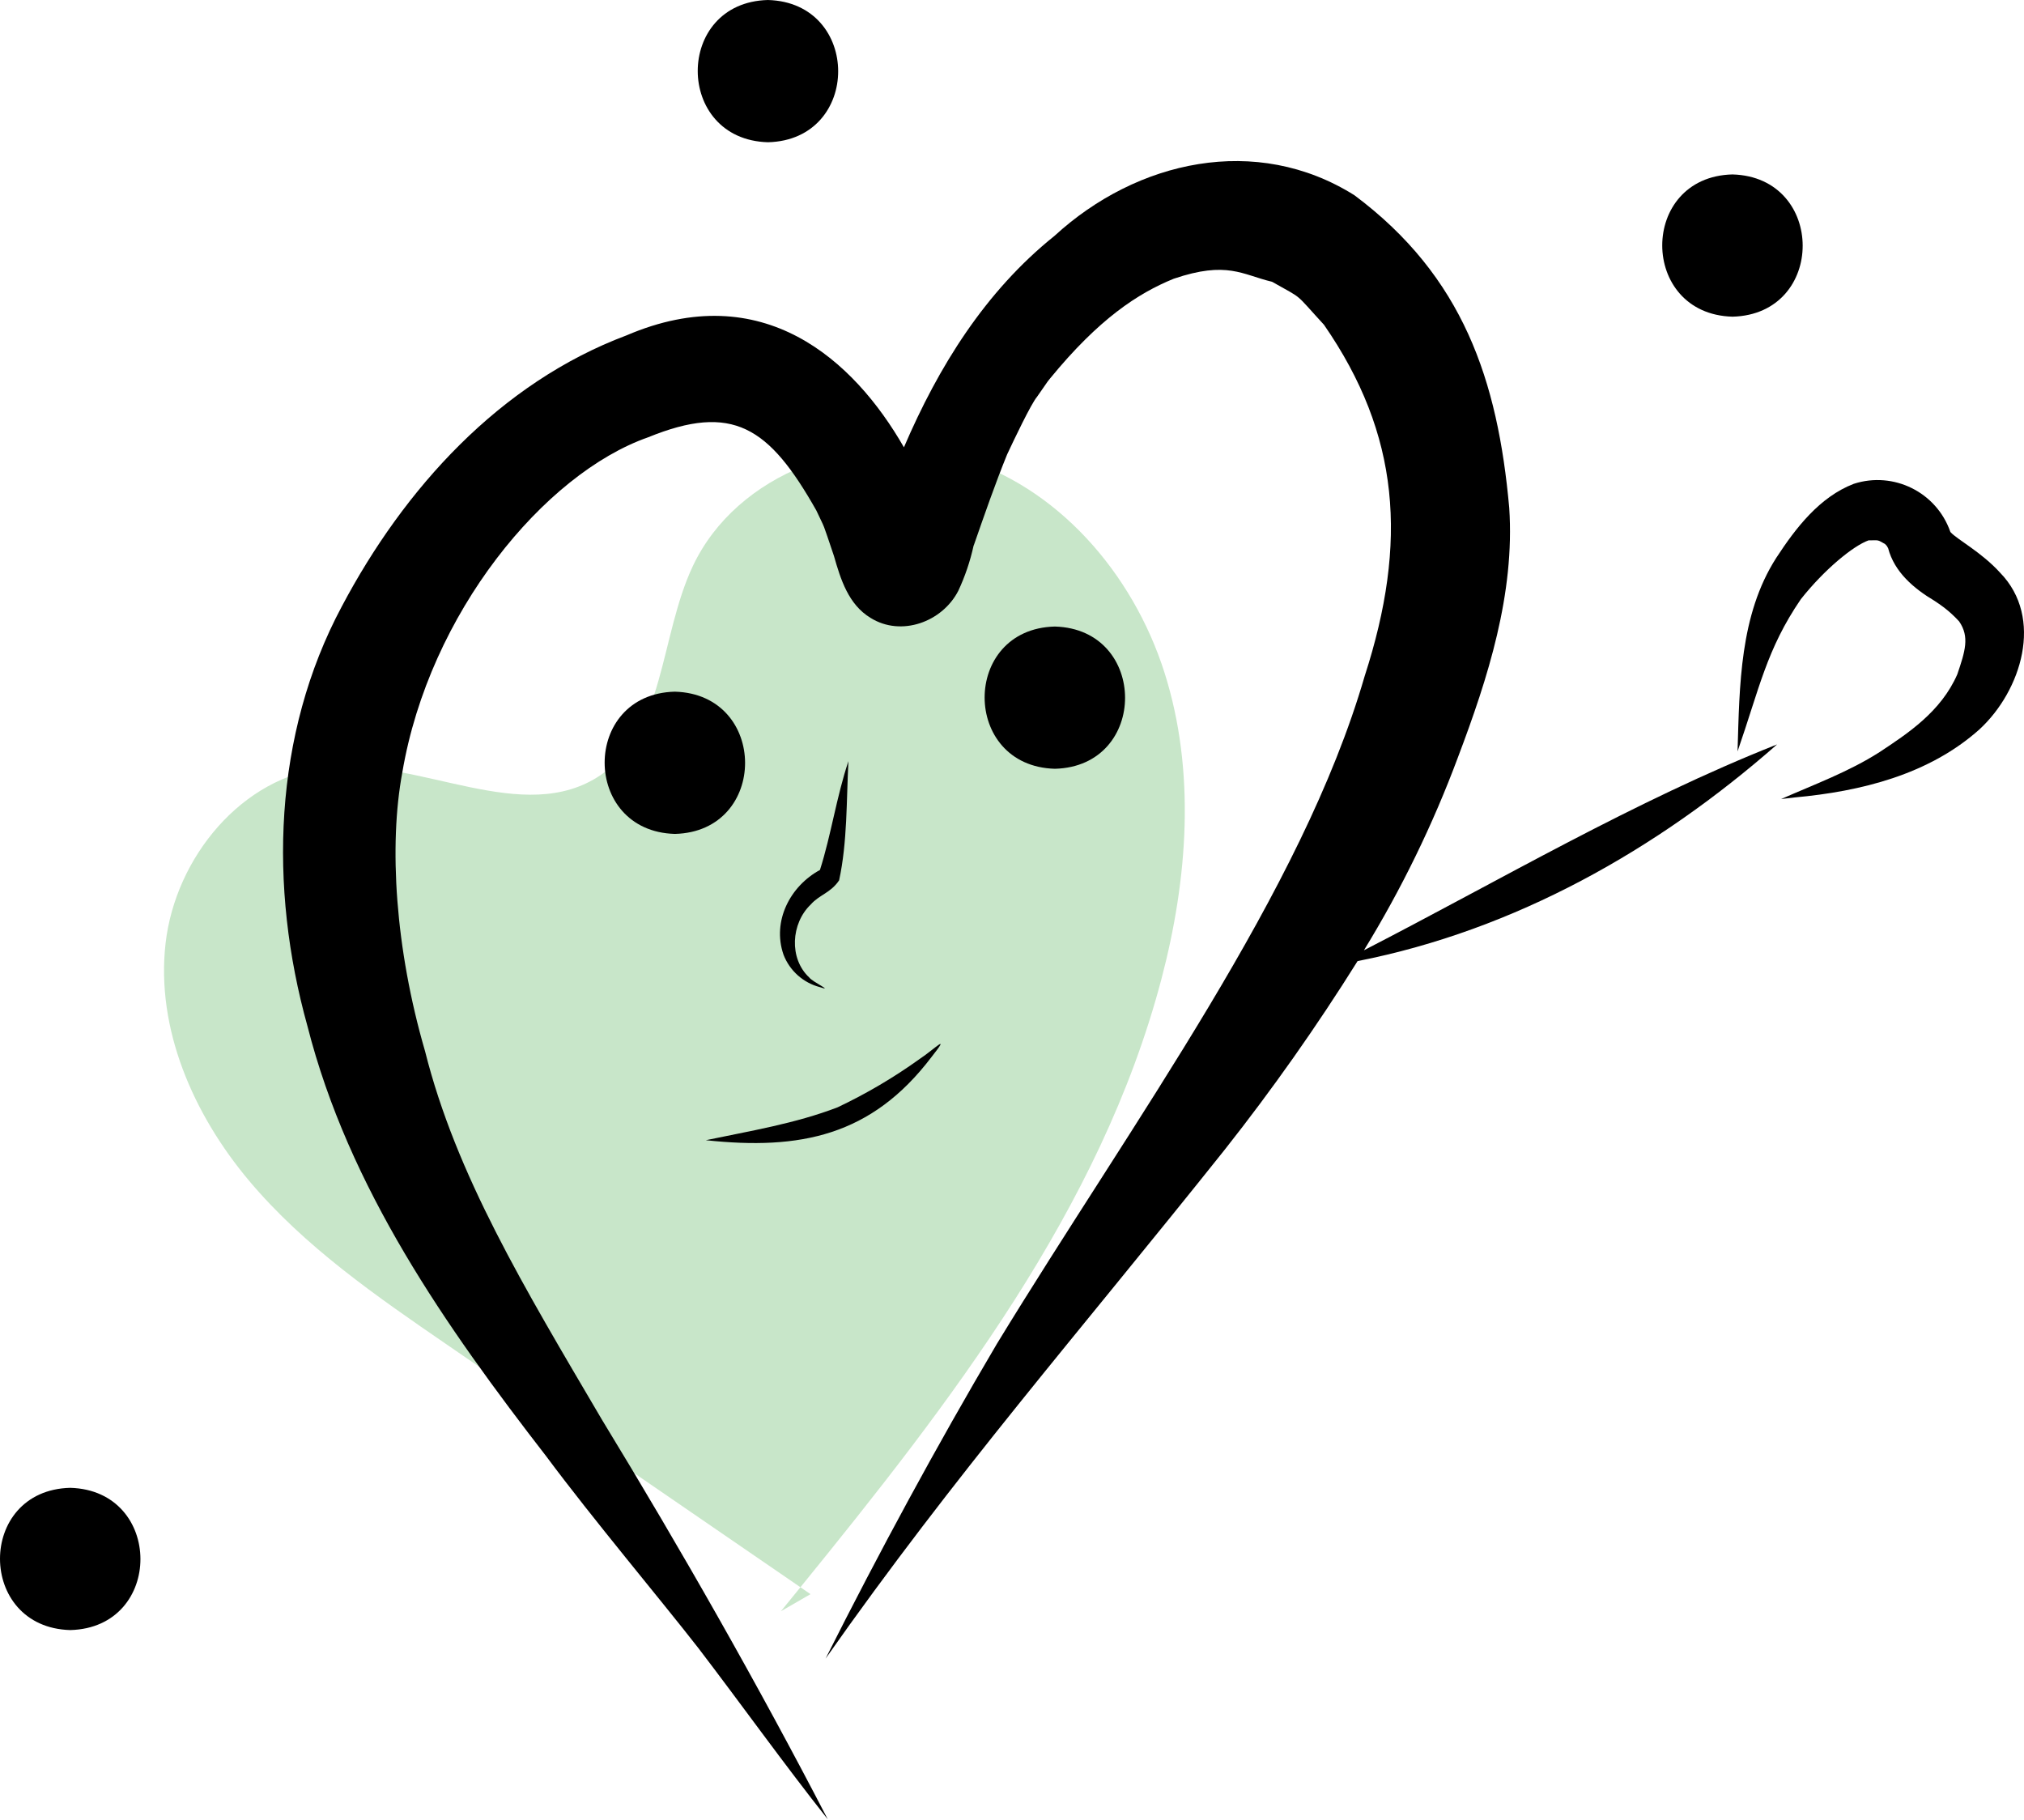
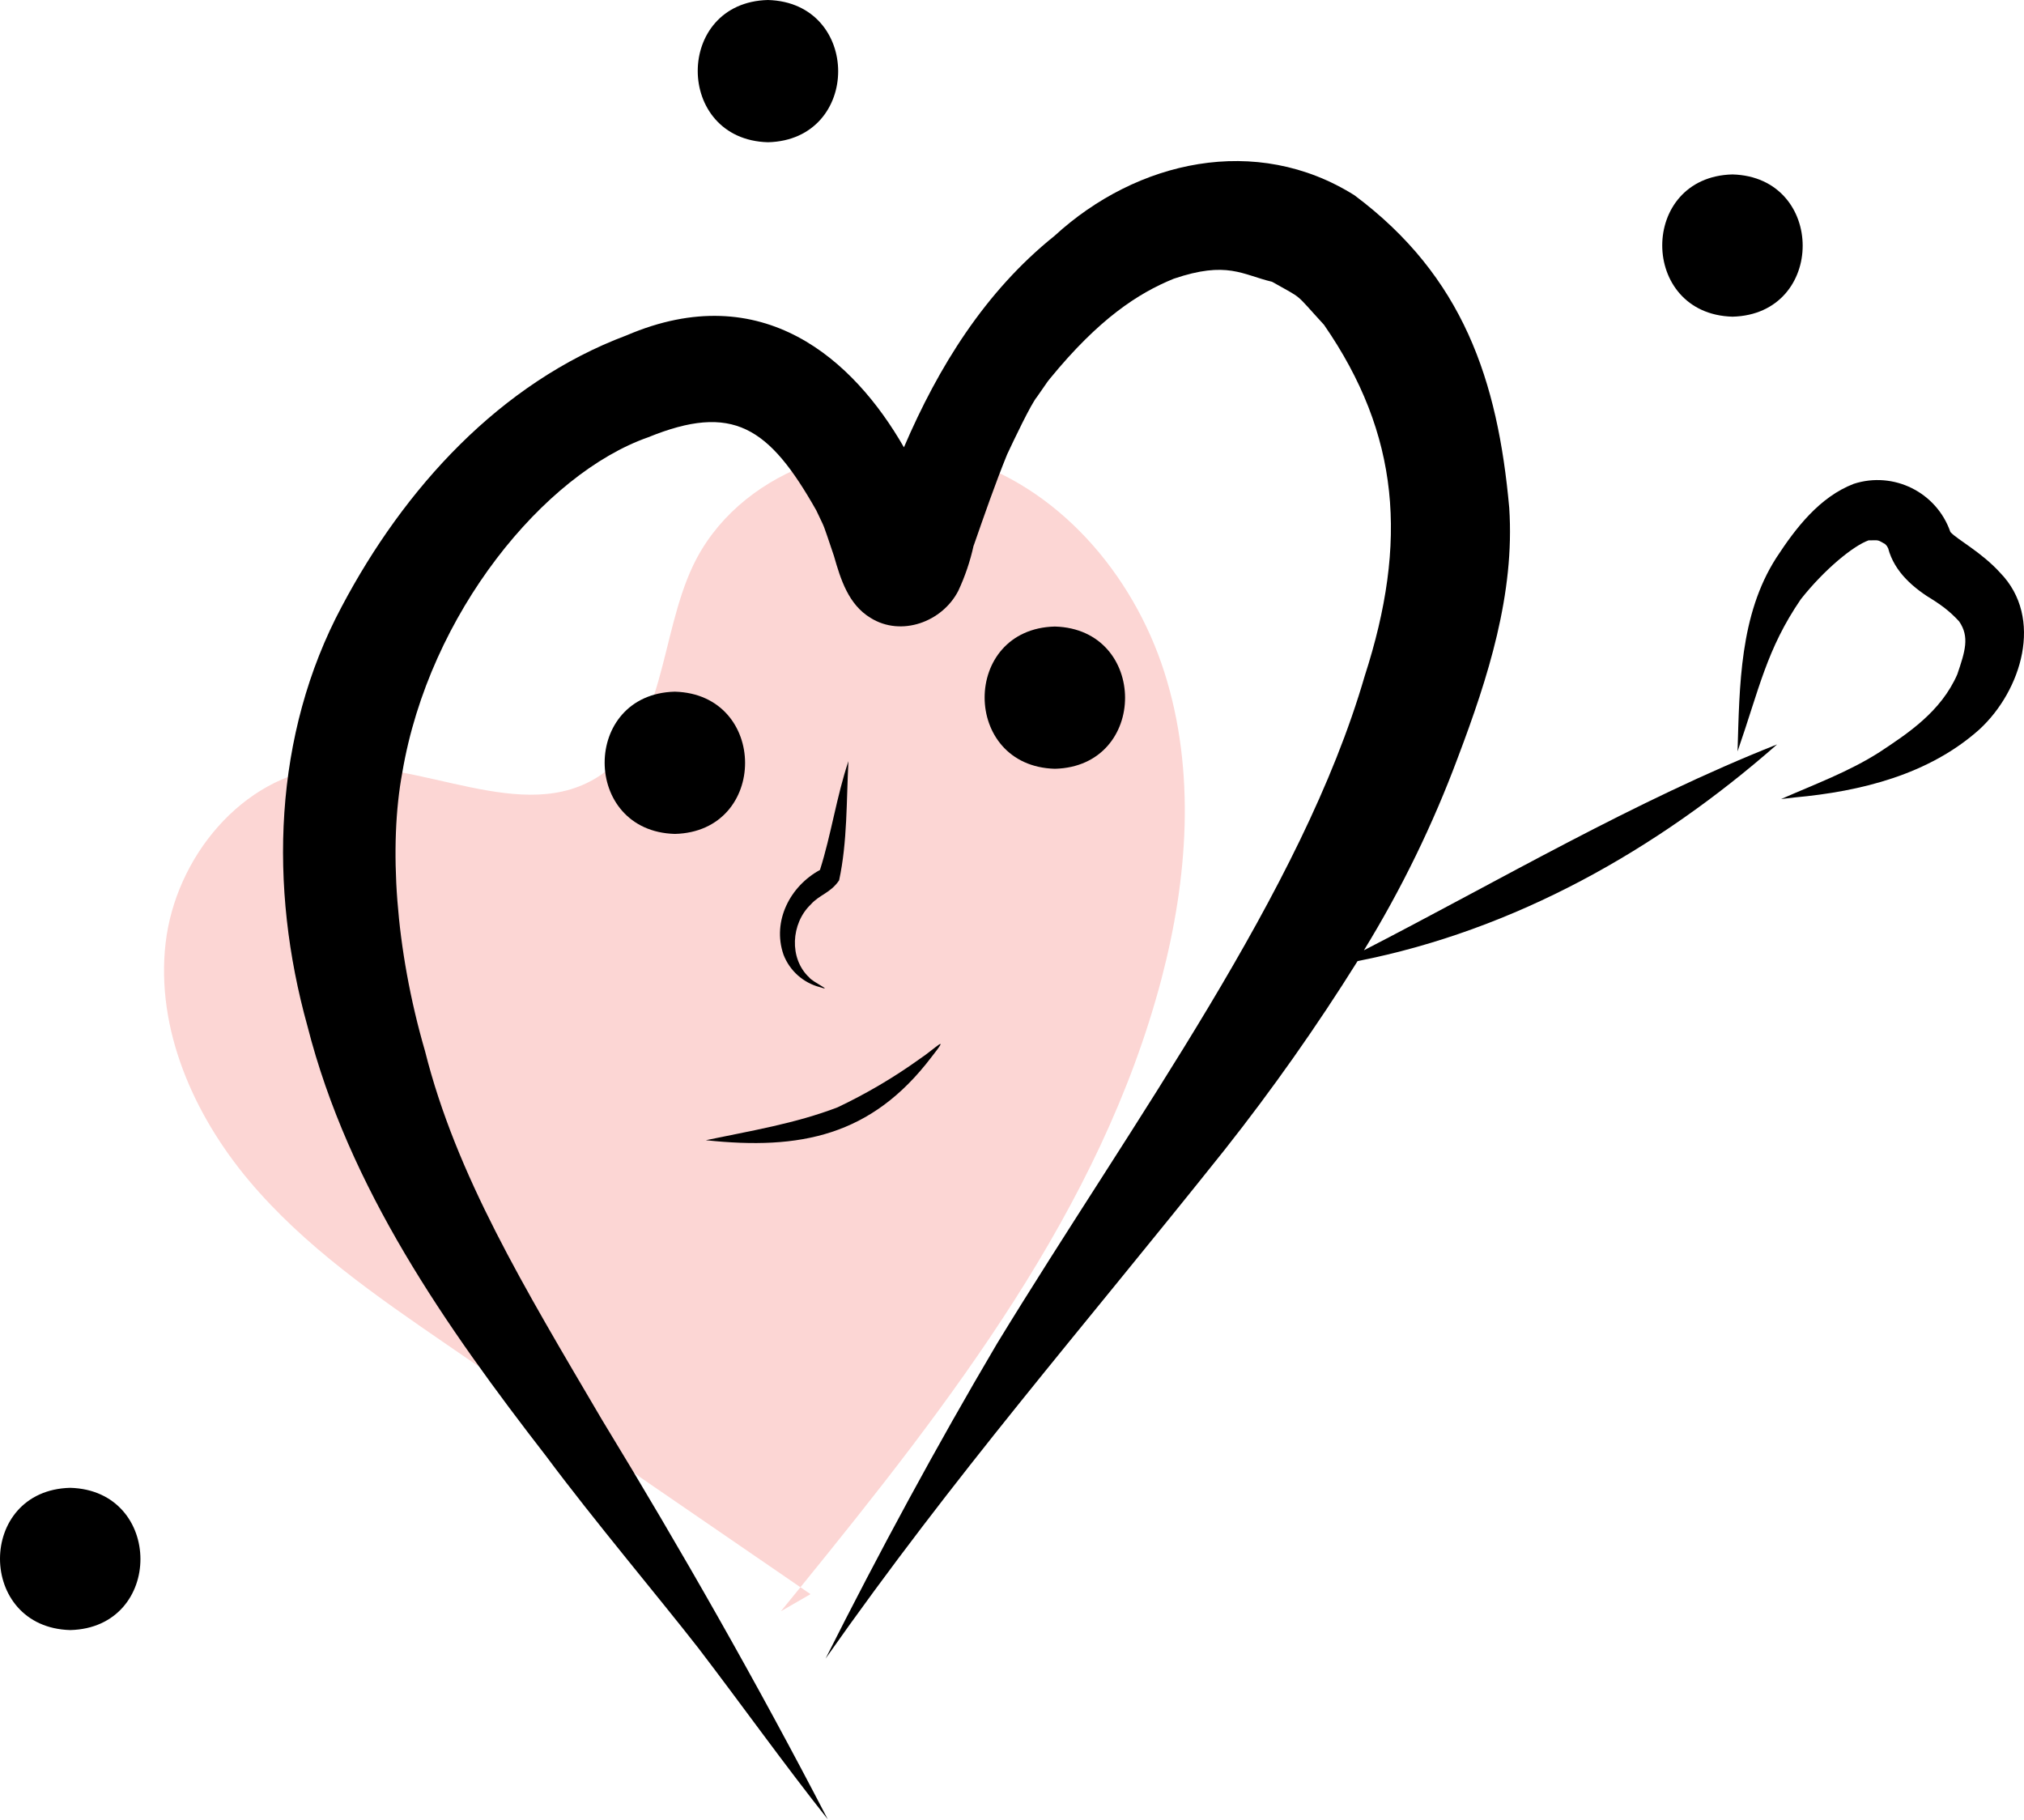
<svg xmlns="http://www.w3.org/2000/svg" data-name="Layer 1" width="342.641" height="307.979" viewBox="0 0 342.641 307.979">
-   <path d="M560.879,568.772l5.01-2.891-1.705-1.17Q562.528,566.743,560.879,568.772Z" transform="translate(-428.6797 -296.0106)" fill="#c8e6c9" />
-   <path d="M625.287,461.788c4.476-16.982,5.843-35.242.51-51.97-5.331-16.731-18.165-31.653-35.061-36.434-16.897-4.779-37.297,2.588-44.776,18.477-5.598,11.894-4.7,27.989-15.591,35.356-13.077,8.846-30.516-2.928-46.222-1.304-14.515,1.498-25.78,15.293-27.437,29.791-1.66,14.497,4.733,28.99,14.116,40.166,9.385,11.174,21.574,19.576,33.605,27.831q29.877,20.507,59.753,41.009C589.614,533.411,615.029,500.678,625.287,461.788Z" transform="translate(-428.6797 -296.0106)" fill="#c8e6c9" />
+   <path d="M560.879,568.772l5.01-2.891-1.705-1.17Q562.528,566.743,560.879,568.772Z" transform="translate(-428.6797 -296.0106)" fill="#FCD6D4" />
+   <path d="M625.287,461.788c4.476-16.982,5.843-35.242.51-51.97-5.331-16.731-18.165-31.653-35.061-36.434-16.897-4.779-37.297,2.588-44.776,18.477-5.598,11.894-4.7,27.989-15.591,35.356-13.077,8.846-30.516-2.928-46.222-1.304-14.515,1.498-25.78,15.293-27.437,29.791-1.66,14.497,4.733,28.99,14.116,40.166,9.385,11.174,21.574,19.576,33.605,27.831q29.877,20.507,59.753,41.009C589.614,533.411,615.029,500.678,625.287,461.788Z" transform="translate(-428.6797 -296.0106)" fill="#FCD6D4" />
  <path d="M597.451,523.489c-10.283,17.421-19.915,35.235-29.011,53.302,22.063-31.396,42.631-54.861,67.57-86.152a355.833,355.833,0,0,0,22.492-31.927c26.625-5.242,50.723-18.842,71.022-36.684-24.267,9.62-46.782,22.929-69.946,34.853a187.952,187.952,0,0,0,15.924-32.691c5.087-13.446,9.641-27.667,8.674-42.212-1.94-21.561-7.788-39.165-26.204-52.914-16.619-10.439-36.842-5.916-50.767,6.869-11.738,9.408-19.652,22.156-25.501,35.802-8.464-14.764-23.886-28.836-46.959-18.951-21.476,8.058-37.638,25.935-48.184,45.856-11.649,21.766-12.38,47.592-5.838,71.062,6.98,27.417,23.394,50.844,40.482,72.909,7.712,10.386,19.459,24.379,25.693,32.391,7.357,9.623,14.389,19.491,21.911,28.988-11.931-23.02-24.745-45.515-38.234-67.657-13.214-22.482-24.675-41.391-29.945-62.392-5.047-17.331-6.146-34.821-3.845-47.157,4.569-26.985,24.063-50.584,41.598-56.739,14.33-5.84,20.479-1.795,28.492,12.379,1.664,3.567.867,1.466,2.986,7.714,1.131,3.963,2.456,8.21,6.185,10.467,5.198,3.253,12.154.695,14.859-4.571a36.584,36.584,0,0,0,2.594-7.653.665.665,0,0,0,.049-.1c1.795-5.141,3.57-10.291,5.624-15.337,1.138-2.431,4.063-8.592,5.076-9.772q.895-1.29,1.792-2.581c.129-.164.266-.337.411-.517,8.252-10.081,14.858-14.403,20.926-16.877,9.06-3.075,11.605-.677,16.65.515,5.475,3.107,3.608,1.645,8.79,7.281,12.83,18.554,14.235,36.781,6.884,59.483C649.053,447.13,620.667,485.439,597.451,523.489Z" transform="translate(-428.6797 -296.0106)" />
  <path d="M542.926,413.102c-15.87.393-15.828,23.643.001,24.08C558.797,436.789,558.755,413.539,542.926,413.102Z" transform="translate(-428.6797 -296.0106)" />
  <path d="M607.254,402.075c-15.87.394-15.829,23.644.001,24.08C623.125,425.761,623.084,402.511,607.254,402.075Z" transform="translate(-428.6797 -296.0106)" />
  <path d="M584.408,475.251a89.73,89.73,0,0,1-13.934,8.215c-7.171,2.755-14.815,3.998-22.306,5.567,15.963,1.709,28.031-.708,38.174-14.041C589.766,470.658,586.872,473.623,584.408,475.251Z" transform="translate(-428.6797 -296.0106)" />
  <path d="M767.278,392.965c-3.139-3.467-7.276-5.63-8.385-6.858a.779.779,0,0,0-.049-.079,13.056,13.056,0,0,0-16.337-8.114c-5.802,2.231-9.829,7.483-13.129,12.538-6.201,9.674-6.21,21.655-6.55,32.764,3.677-10.586,4.91-17.282,10.713-25.765,4.03-5.096,8.911-9.056,11.462-9.964,1.89-.012,1.415-.139,2.778.608l.015.013c.093.092.198.203.292.303.087.145.168.288.23.402,1.067,4.056,4.346,6.82,7.837,8.902.389.236,1.161.797,1.668,1.17a20.141,20.141,0,0,1,2.467,2.267c.026.031.035.042.058.069,1.793,2.605.999,5.062-.32,8.948-2.763,6.326-8.371,9.996-13.17,13.17-5.204,3.33-11.025,5.458-16.653,7.939.769-.09,1.54-.179,2.309-.272,11.183-1.019,22.708-3.863,31.272-11.527C770.865,412.954,774.741,400.627,767.278,392.965Z" transform="translate(-428.6797 -296.0106)" />
  <path d="M721.966,325.54c-15.87.393-15.829,23.643.001,24.08C737.837,349.226,737.796,325.977,721.966,325.54Z" transform="translate(-428.6797 -296.0106)" />
  <path d="M558.685,296.011c-15.87.394-15.828,23.644.001,24.08C574.555,319.697,574.514,296.447,558.685,296.011Z" transform="translate(-428.6797 -296.0106)" />
  <path d="M440.567,547.88c-15.87.394-15.829,23.643,0,24.08C456.437,571.567,456.396,548.317,440.567,547.88Z" transform="translate(-428.6797 -296.0106)" />
  <path d="M567.489,443.284c-5.019,2.714-8.139,8.64-6.171,14.338a9.029,9.029,0,0,0,6.159,5.499c2.442.815-1.26-.883-1.805-1.639-3.461-3.22-3.075-9.161.247-12.338,1.476-1.682,3.362-1.948,4.813-4.102,1.412-6.529,1.227-13.485,1.578-20.178C570.295,430.869,569.389,437.33,567.489,443.284Z" transform="translate(-428.6797 -296.0106)" />
</svg>
